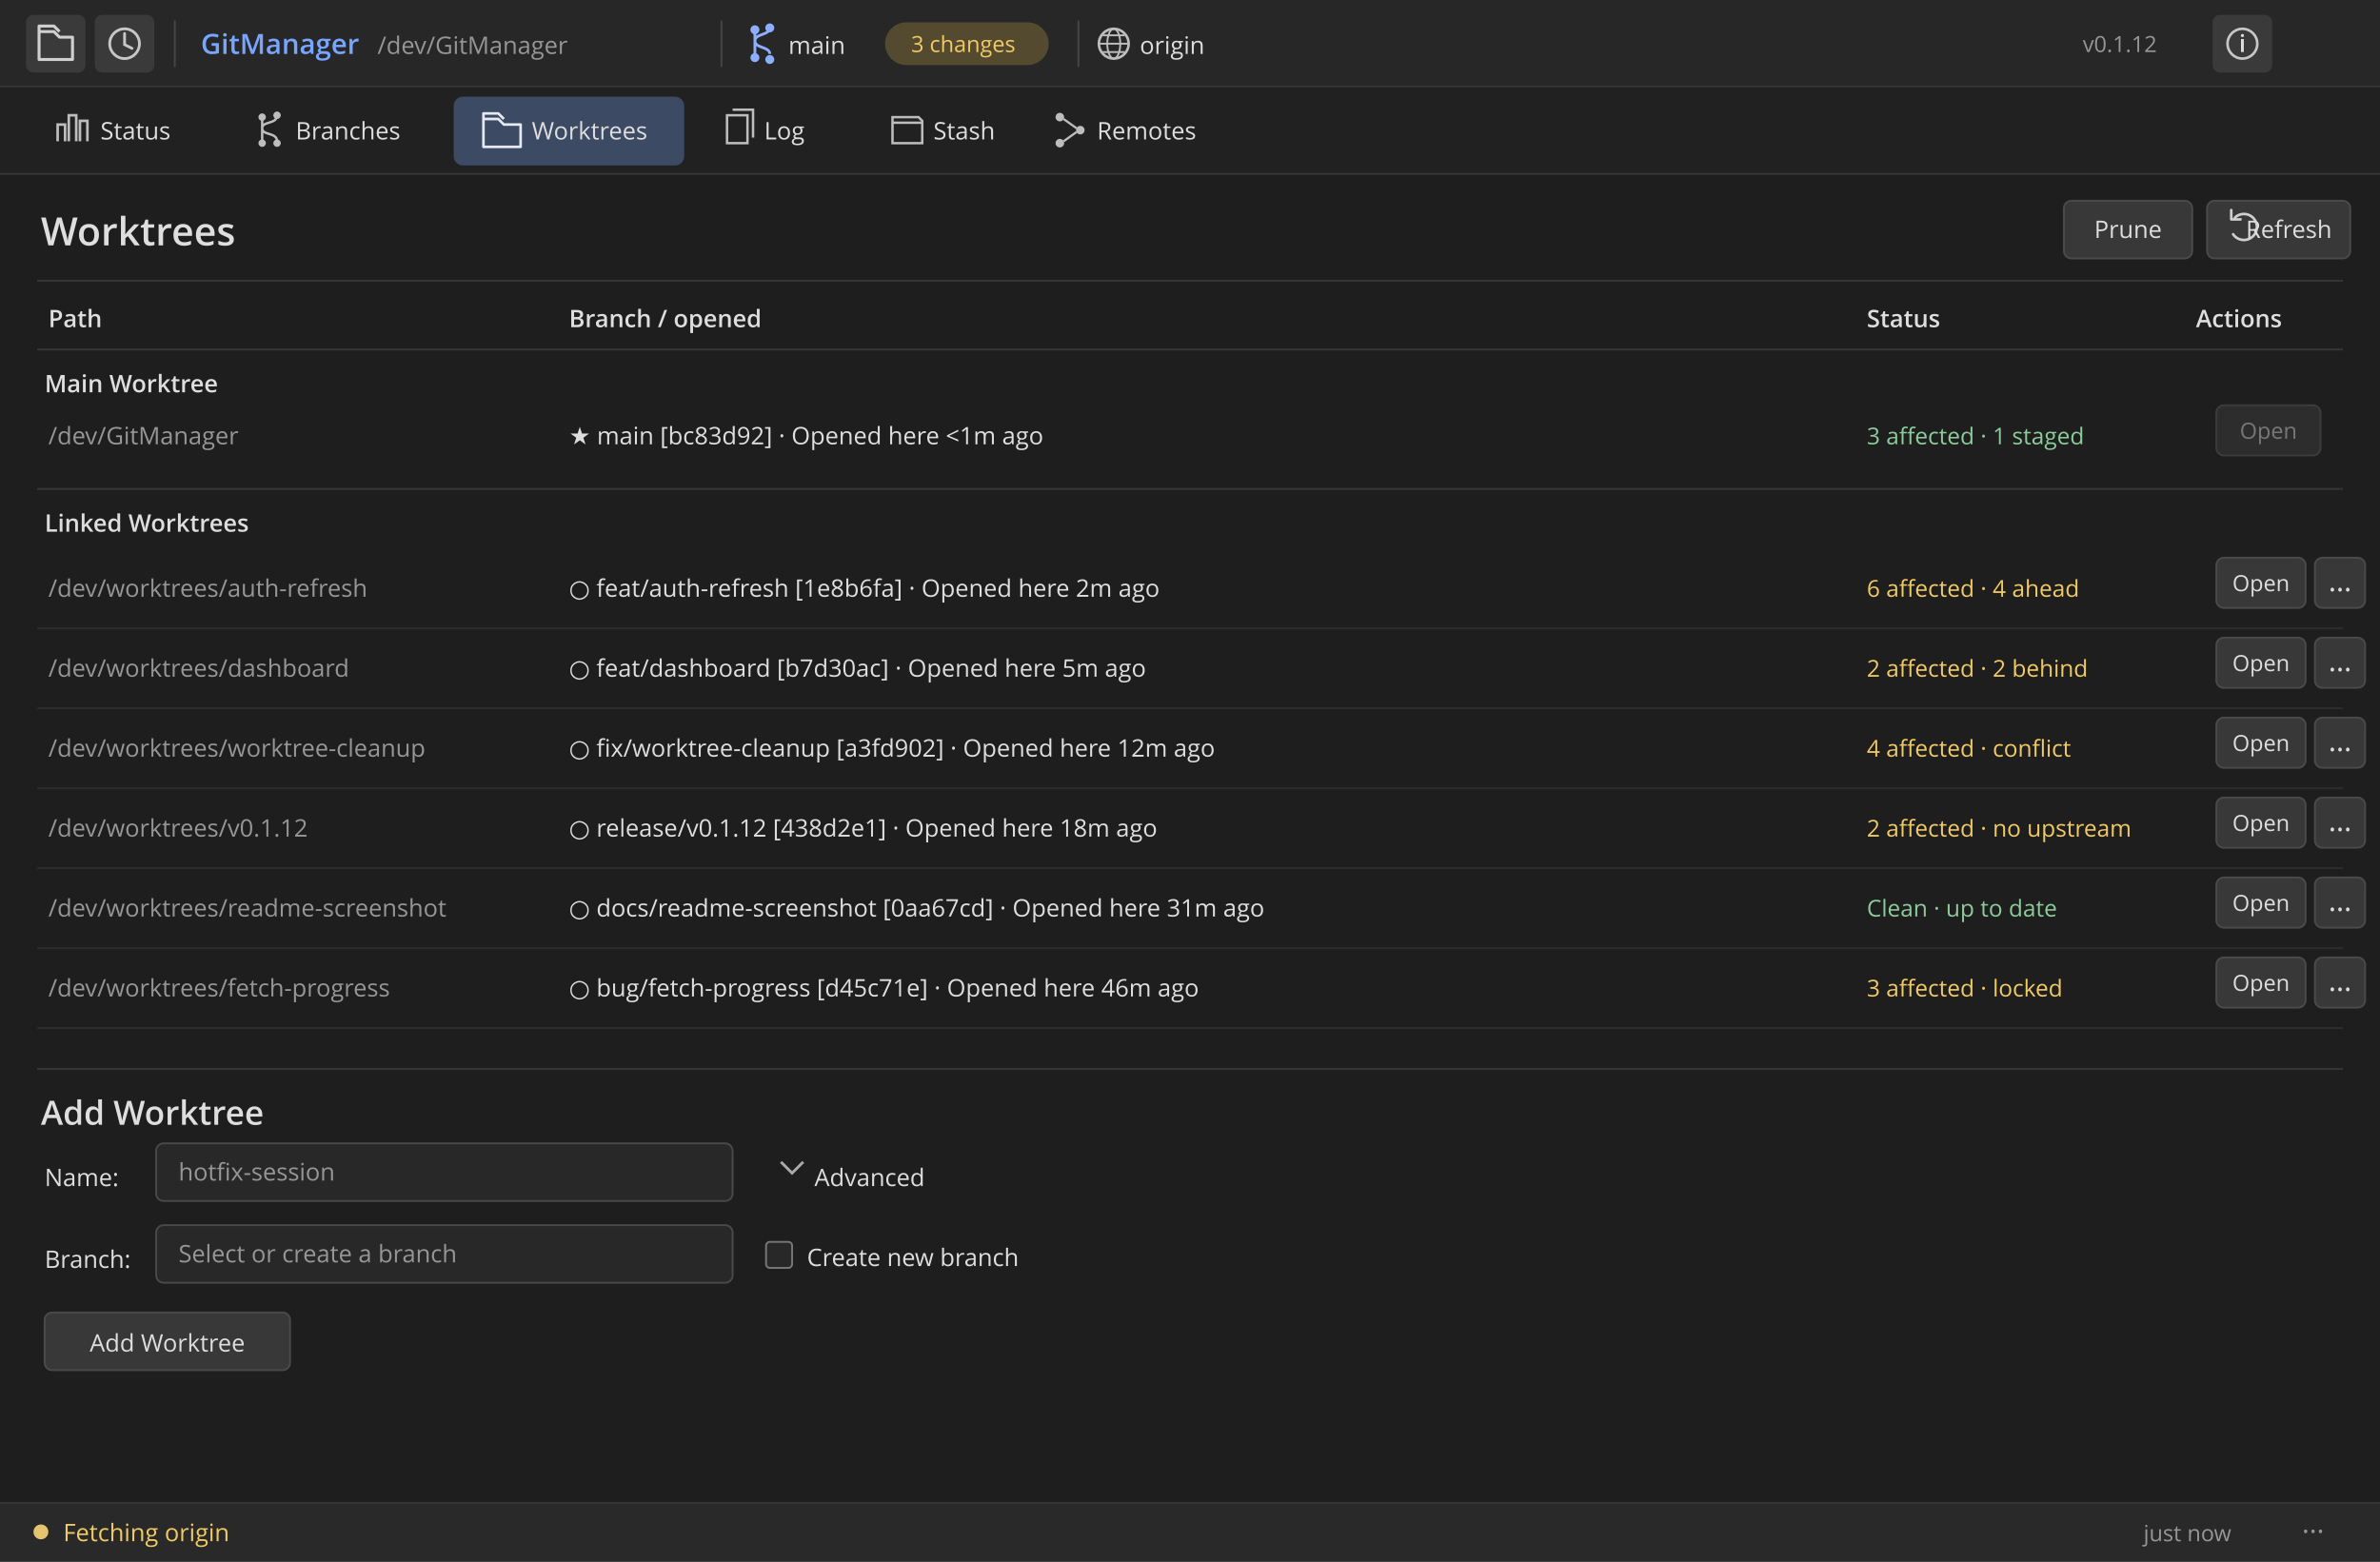
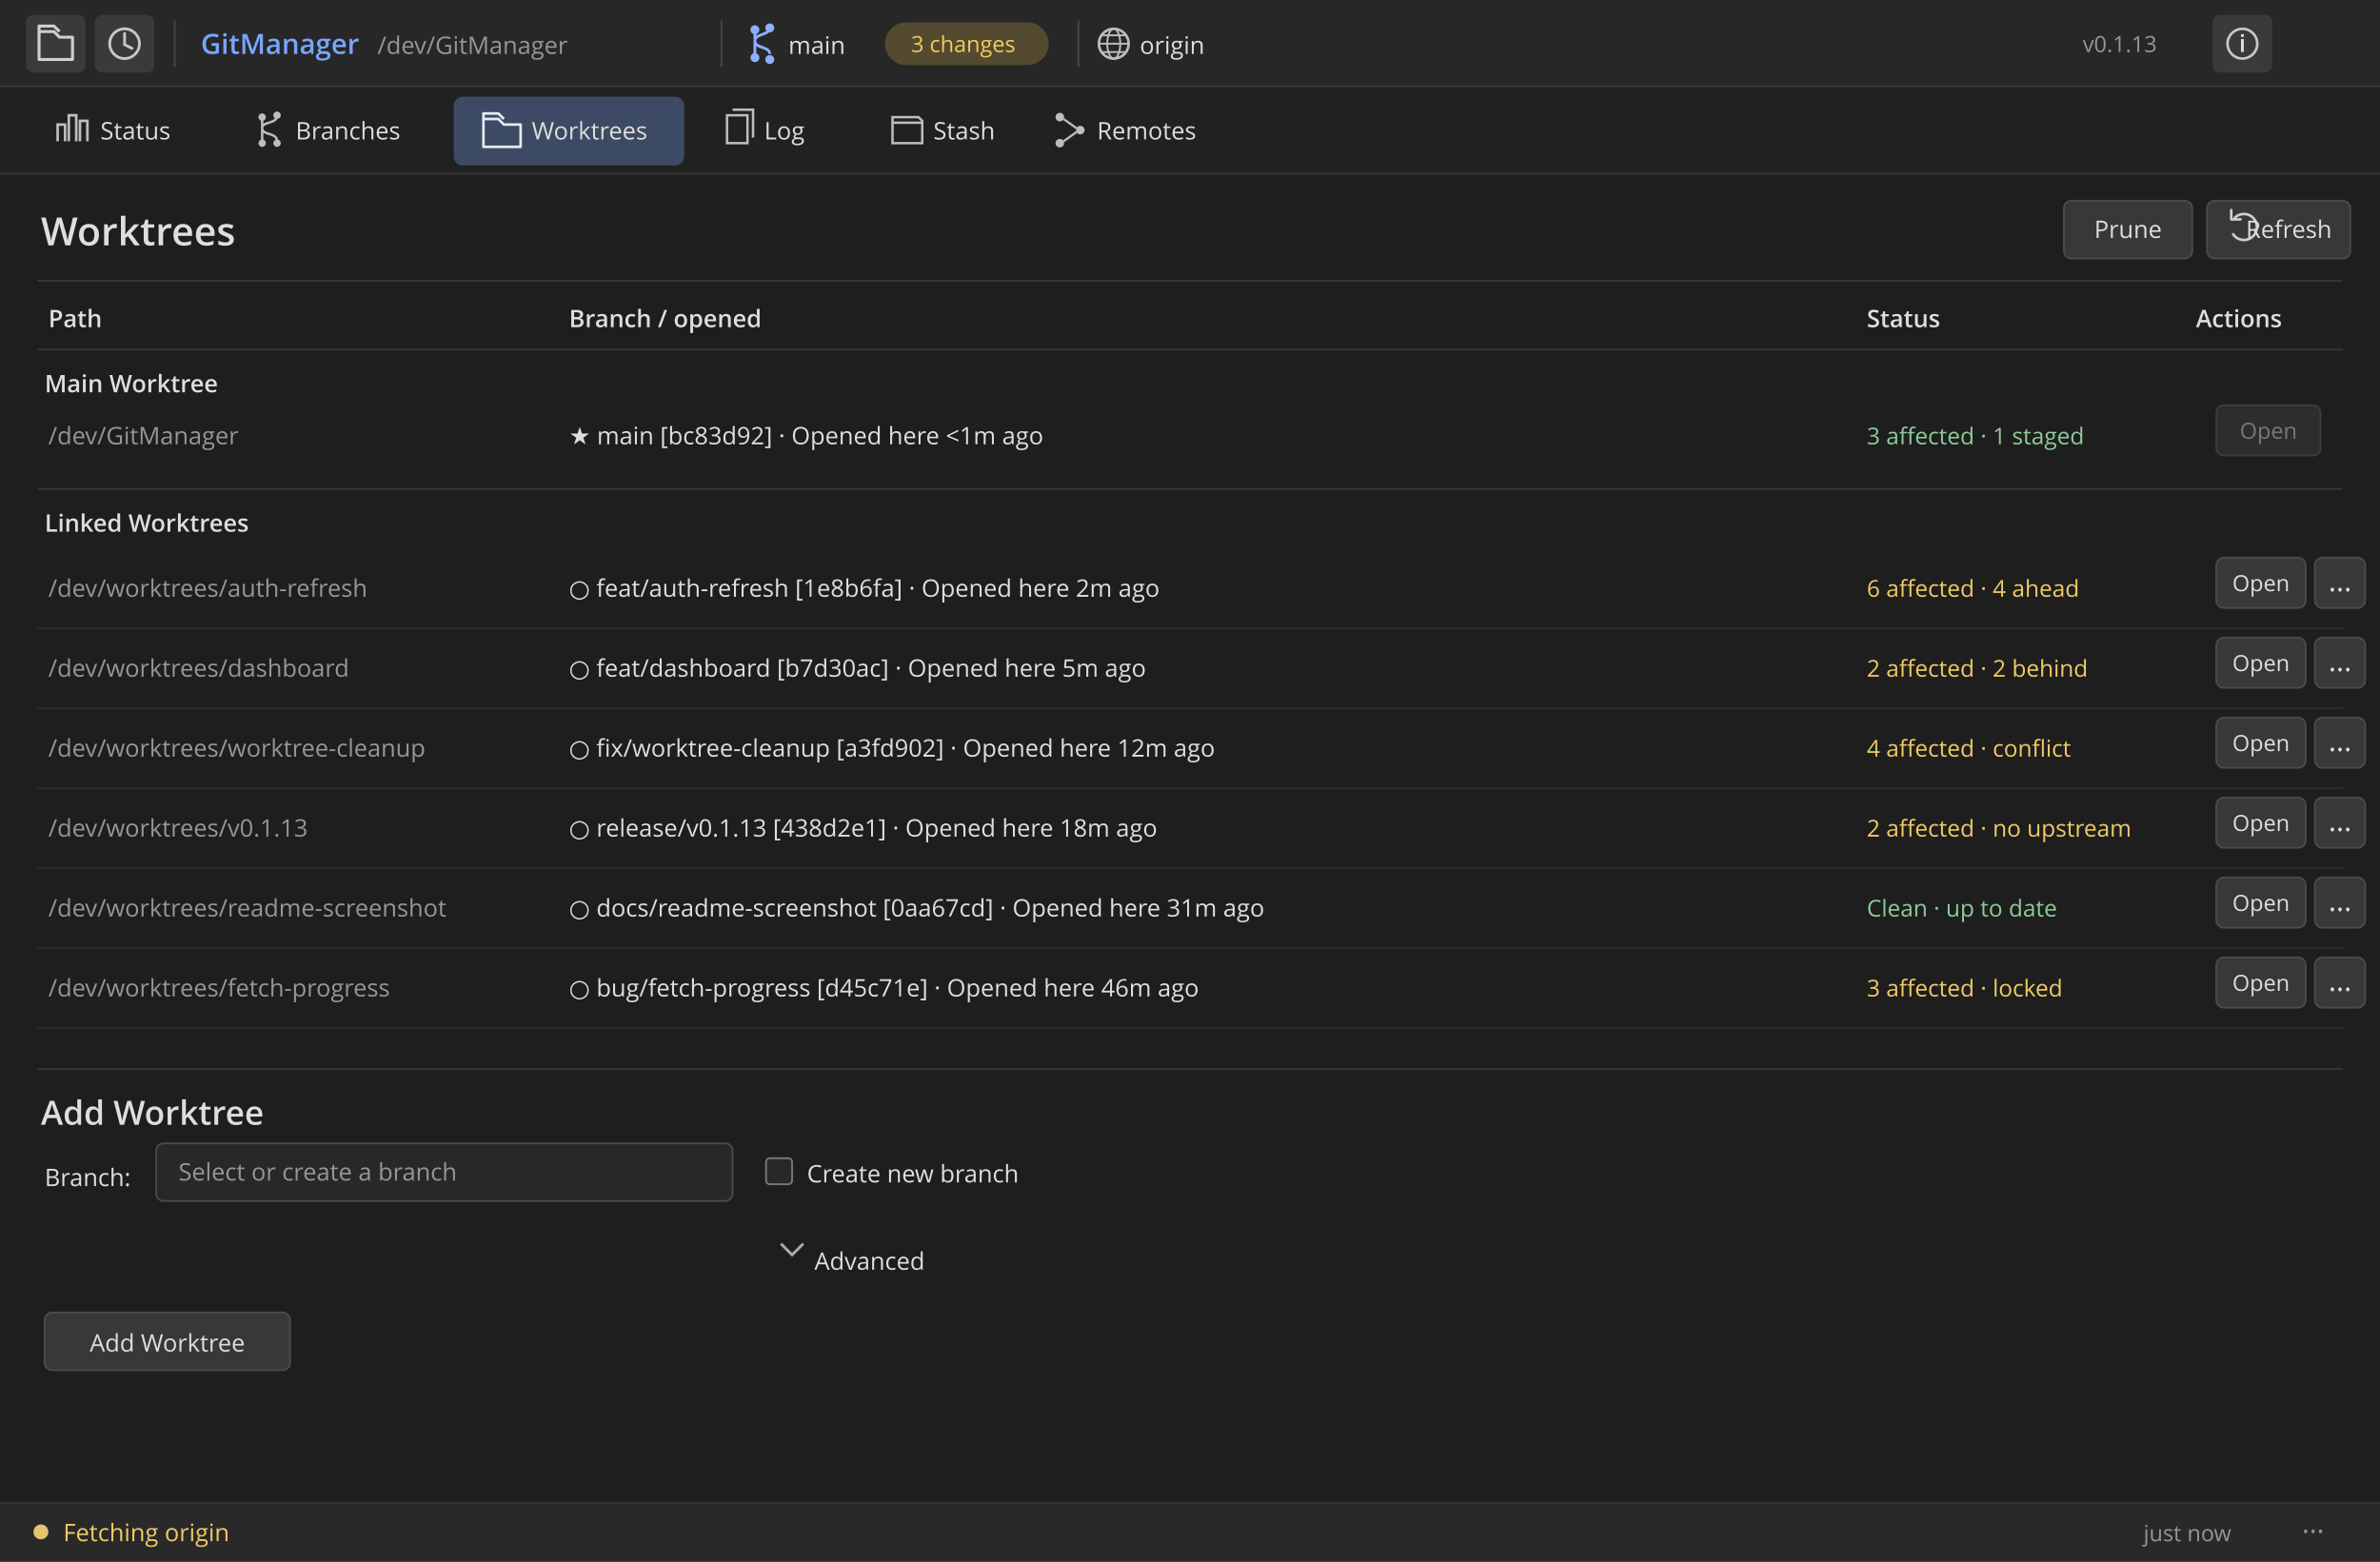
<svg xmlns="http://www.w3.org/2000/svg" width="1280" height="840" viewBox="0 0 1280 840">
  <defs>
    <clipPath id="path-clip">
      <rect x="22" y="0" width="270" height="840" />
    </clipPath>
    <clipPath id="branch-clip">
      <rect x="306" y="0" width="682" height="840" />
    </clipPath>
    <clipPath id="status-clip">
      <rect x="1004" y="0" width="160" height="840" />
    </clipPath>
    <style>
      text { font-family: "Open Sans", "DejaVu Sans", sans-serif; fill: #dedede; }
      .muted { fill: #969696; }
      .brand { fill: #78a6ff; }
      .green { fill: #8ccc9b; }
      .amber { fill: #f0ca64; }
      .disabled { fill: #777777; }
      .small { font-size: 13px; }
      .tiny { font-size: 12px; }
      .button-text { font-size: 13px; }
      .rule { stroke: #363636; stroke-width: 1; }
    </style>
  </defs>
  <rect width="1280" height="840" fill="#1e1e1e" />
  <rect width="1280" height="47" fill="#272727" />
  <line x1="0" y1="46.5" x2="1280" y2="46.5" class="rule" />
  <rect x="14" y="8" width="32" height="31" rx="4" fill="#3a3a3a" />
  <path d="M21 17h8l3 3h7v12H21z M21 17v-3h8l3 3" fill="none" stroke="#d0d0d0" stroke-width="1.6" stroke-linejoin="round" />
  <rect x="51" y="8" width="32" height="31" rx="4" fill="#3a3a3a" />
  <circle cx="67" cy="23.5" r="8" fill="none" stroke="#c7c7c7" stroke-width="1.5" />
  <path d="M67 18v6l4 2" fill="none" stroke="#c7c7c7" stroke-width="1.5" stroke-linecap="round" />
  <line x1="94" y1="11" x2="94" y2="36" stroke="#454545" />
  <text x="108" y="29" font-size="15" font-weight="600" class="brand">GitManager</text>
  <text x="203" y="29" font-size="13" class="muted">/dev/GitManager</text>
  <line x1="388" y1="11" x2="388" y2="36" stroke="#454545" />
  <path d="M406 16v15m0-9c0-4 8-3 8-7m-8 7c0 4 8 3 8 7" fill="none" stroke="#8eafff" stroke-width="1.5" />
  <circle cx="406" cy="16" r="2.4" fill="#8eafff" />
  <circle cx="406" cy="31" r="2.4" fill="#8eafff" />
  <circle cx="414" cy="15" r="2.4" fill="#8eafff" />
  <circle cx="414" cy="32" r="2.4" fill="#8eafff" />
  <text x="424" y="29" font-size="13">main</text>
  <rect x="476" y="12" width="88" height="23" rx="11.5" fill="#544a2f" />
  <text x="490" y="28" font-size="12" class="amber">3 changes</text>
  <line x1="580" y1="11" x2="580" y2="36" stroke="#454545" />
  <circle cx="599" cy="23.5" r="8" fill="none" stroke="#bdbdbd" stroke-width="1.4" />
  <ellipse cx="599" cy="23.5" rx="3.5" ry="8" fill="none" stroke="#bdbdbd" stroke-width="1" />
  <path d="M591 23.5h16M593 19h12M593 28h12" fill="none" stroke="#bdbdbd" stroke-width="1" />
  <text x="613" y="29" font-size="13">origin</text>
-   <text x="1160" y="28" text-anchor="end" font-size="12" class="muted">v0.1.12</text>
+   <text x="1160" y="28" text-anchor="end" font-size="12" class="muted">v0.1.13</text>
  <rect x="1190" y="8" width="32" height="31" rx="4" fill="#3a3a3a" />
  <circle cx="1206" cy="23.5" r="8" fill="none" stroke="#c7c7c7" stroke-width="1.4" />
  <text x="1206" y="28" text-anchor="middle" font-size="13" font-weight="600">i</text>
  <rect x="0" y="47" width="1280" height="47" fill="#212121" />
  <g font-size="13">
    <rect x="16" y="54" width="103" height="33" rx="5" fill="transparent" />
    <path d="M31 76V67h4v9m2 0V62h4v14m2 0V65h4v11" fill="none" stroke="#bdbdbd" stroke-width="1.4" />
    <text x="54" y="75">Status</text>
    <rect x="126" y="54" width="112" height="33" rx="5" fill="transparent" />
    <path d="M141 63v14m0-8c0-4 8-2 8-7m-8 7c0 4 8 2 8 7" fill="none" stroke="#bdbdbd" stroke-width="1.3" />
    <circle cx="141" cy="63" r="2" fill="#bdbdbd" />
    <circle cx="141" cy="77" r="2" fill="#bdbdbd" />
    <circle cx="149" cy="62" r="2" fill="#bdbdbd" />
    <circle cx="149" cy="77" r="2" fill="#bdbdbd" />
    <text x="159" y="75">Branches</text>
    <rect x="244" y="52" width="124" height="37" rx="5" fill="#3d4a63" />
    <path d="M260 64h8l3 3h9v12h-20z M260 64v-3h8l3 3" fill="none" stroke="#e4e9f3" stroke-width="1.4" stroke-linejoin="round" />
    <text x="286" y="75" fill="#f0f3f9">Worktrees</text>
    <rect x="374" y="54" width="84" height="33" rx="5" fill="transparent" />
    <path d="M391 62h11v15h-11z M394 59h11v15" fill="none" stroke="#bdbdbd" stroke-width="1.3" />
    <text x="411" y="75">Log</text>
    <rect x="464" y="54" width="82" height="33" rx="5" fill="transparent" />
    <path d="M480 63h14l2 2v12h-16z M480 66h16" fill="none" stroke="#bdbdbd" stroke-width="1.3" />
    <text x="502" y="75">Stash</text>
    <rect x="552" y="54" width="100" height="33" rx="5" fill="transparent" />
    <circle cx="570" cy="63" r="2.3" fill="#bdbdbd" />
    <circle cx="570" cy="77" r="2.3" fill="#bdbdbd" />
    <circle cx="581" cy="70" r="2.3" fill="#bdbdbd" />
    <path d="M572 64l7 5m-7 7 7-5" fill="none" stroke="#bdbdbd" stroke-width="1.2" />
    <text x="590" y="75">Remotes</text>
  </g>
  <line x1="0" y1="93.5" x2="1280" y2="93.5" class="rule" />
  <text x="22" y="132" font-size="21" font-weight="600">Worktrees</text>
  <rect x="1110" y="108" width="69" height="31" rx="4" fill="#383838" stroke="#4a4a4a" />
  <text x="1144.5" y="128" text-anchor="middle" class="button-text">Prune</text>
  <rect x="1187" y="108" width="77" height="31" rx="4" fill="#383838" stroke="#4a4a4a" />
  <path d="M1202 117a7 7 0 1 1-1 9m-1-13v5h5" fill="none" stroke="#cfcfcf" stroke-width="1.4" stroke-linecap="round" stroke-linejoin="round" />
  <text x="1231" y="128" text-anchor="middle" class="button-text">Refresh</text>
  <line x1="20" y1="151" x2="1260" y2="151" class="rule" />
  <text x="26" y="176" font-size="13" font-weight="600">Path</text>
  <text x="306" y="176" font-size="13" font-weight="600">Branch / opened</text>
  <text x="1004" y="176" font-size="13" font-weight="600">Status</text>
  <text x="1181" y="176" font-size="13" font-weight="600">Actions</text>
  <line x1="20" y1="188" x2="1260" y2="188" class="rule" />
  <text x="24" y="211" font-size="13" font-weight="600">Main Worktree</text>
  <text x="26" y="239" font-size="13" class="muted">/dev/GitManager</text>
  <text x="306" y="239" font-size="13">★ main [bc83d92] · Opened here &lt;1m ago</text>
  <g clip-path="url(#status-clip)">
    <text x="1004" y="239" font-size="12.5" class="green">3 affected · 1 staged</text>
  </g>
  <rect x="1192" y="218" width="56" height="27" rx="4" fill="#2d2d2d" stroke="#3c3c3c" />
  <text x="1220" y="236" text-anchor="middle" font-size="12" class="disabled">Open</text>
  <line x1="20" y1="263" x2="1260" y2="263" class="rule" />
  <text x="24" y="286" font-size="13" font-weight="600">Linked Worktrees</text>
  <g clip-path="url(#path-clip)">
    <text x="26" y="321" font-size="13" class="muted">/dev/worktrees/auth-refresh</text>
    <text x="26" y="364" font-size="13" class="muted">/dev/worktrees/dashboard</text>
    <text x="26" y="407" font-size="13" class="muted">/dev/worktrees/worktree-cleanup</text>
-     <text x="26" y="450" font-size="13" class="muted">/dev/worktrees/v0.1.12</text>
+     <text x="26" y="450" font-size="13" class="muted">/dev/worktrees/v0.1.13</text>
    <text x="26" y="493" font-size="13" class="muted">/dev/worktrees/readme-screenshot</text>
    <text x="26" y="536" font-size="13" class="muted">/dev/worktrees/fetch-progress</text>
  </g>
  <g clip-path="url(#branch-clip)" font-size="13">
    <text x="306" y="321">○ feat/auth-refresh [1e8b6fa] · Opened here 2m ago</text>
    <text x="306" y="364">○ feat/dashboard [b7d30ac] · Opened here 5m ago</text>
    <text x="306" y="407">○ fix/worktree-cleanup [a3fd902] · Opened here 12m ago</text>
-     <text x="306" y="450">○ release/v0.1.12 [438d2e1] · Opened here 18m ago</text>
+     <text x="306" y="450">○ release/v0.1.13 [438d2e1] · Opened here 18m ago</text>
    <text x="306" y="493">○ docs/readme-screenshot [0aa67cd] · Opened here 31m ago</text>
    <text x="306" y="536">○ bug/fetch-progress [d45c71e] · Opened here 46m ago</text>
  </g>
  <g clip-path="url(#status-clip)" font-size="12.5">
    <text x="1004" y="321" class="amber">6 affected · 4 ahead</text>
    <text x="1004" y="364" class="amber">2 affected · 2 behind</text>
    <text x="1004" y="407" class="amber">4 affected · conflict</text>
    <text x="1004" y="450" class="amber">2 affected · no upstream</text>
    <text x="1004" y="493" class="green">Clean · up to date</text>
    <text x="1004" y="536" class="amber">3 affected · locked</text>
  </g>
  <g font-size="12">
    <line x1="20" y1="338" x2="1260" y2="338" stroke="#2d2d2d" />
    <line x1="20" y1="381" x2="1260" y2="381" stroke="#2d2d2d" />
    <line x1="20" y1="424" x2="1260" y2="424" stroke="#2d2d2d" />
    <line x1="20" y1="467" x2="1260" y2="467" stroke="#2d2d2d" />
    <line x1="20" y1="510" x2="1260" y2="510" stroke="#2d2d2d" />
    <line x1="20" y1="553" x2="1260" y2="553" stroke="#2d2d2d" />
    <g fill="#383838" stroke="#4a4a4a">
      <rect x="1192" y="300" width="48" height="27" rx="4" />
      <rect x="1245" y="300" width="27" height="27" rx="4" />
      <rect x="1192" y="343" width="48" height="27" rx="4" />
      <rect x="1245" y="343" width="27" height="27" rx="4" />
      <rect x="1192" y="386" width="48" height="27" rx="4" />
      <rect x="1245" y="386" width="27" height="27" rx="4" />
      <rect x="1192" y="429" width="48" height="27" rx="4" />
      <rect x="1245" y="429" width="27" height="27" rx="4" />
      <rect x="1192" y="472" width="48" height="27" rx="4" />
      <rect x="1245" y="472" width="27" height="27" rx="4" />
      <rect x="1192" y="515" width="48" height="27" rx="4" />
      <rect x="1245" y="515" width="27" height="27" rx="4" />
    </g>
    <g fill="#d2d2d2" text-anchor="middle">
      <text x="1216" y="318">Open</text>
      <text x="1258.5" y="318" font-size="16">…</text>
      <text x="1216" y="361">Open</text>
      <text x="1258.5" y="361" font-size="16">…</text>
      <text x="1216" y="404">Open</text>
      <text x="1258.5" y="404" font-size="16">…</text>
      <text x="1216" y="447">Open</text>
      <text x="1258.5" y="447" font-size="16">…</text>
      <text x="1216" y="490">Open</text>
      <text x="1258.5" y="490" font-size="16">…</text>
      <text x="1216" y="533">Open</text>
      <text x="1258.5" y="533" font-size="16">…</text>
    </g>
  </g>
  <line x1="20" y1="575" x2="1260" y2="575" class="rule" />
  <text x="22" y="605" font-size="18" font-weight="600">Add Worktree</text>
-   <text x="24" y="638" font-size="13">Name:</text>
+   <text x="24" y="638" font-size="13">Branch:</text>
  <rect x="84" y="615" width="310" height="31" rx="4" fill="#282828" stroke="#494949" />
-   <text x="96" y="635" font-size="13" class="muted">hotfix-session</text>
-   <path d="M420 625l6 6 6-6" fill="none" stroke="#aaa" stroke-width="1.5" />
-   <text x="438" y="638" font-size="13">Advanced</text>
-   <text x="24" y="682" font-size="13">Branch:</text>
-   <rect x="84" y="659" width="310" height="31" rx="4" fill="#282828" stroke="#494949" />
-   <text x="96" y="679" font-size="13" class="muted">Select or create a branch</text>
-   <rect x="412" y="668" width="14" height="14" rx="2" fill="#282828" stroke="#777" />
-   <text x="434" y="681" font-size="13">Create new branch</text>
+   <text x="96" y="635" font-size="13" class="muted">Select or create a branch</text>
+   <rect x="412" y="623" width="14" height="14" rx="2" fill="#282828" stroke="#777" />
+   <text x="434" y="636" font-size="13">Create new branch</text>
+   <path d="M420 669l6 6 6-6" fill="none" stroke="#aaa" stroke-width="1.5" />
+   <text x="438" y="683" font-size="13">Advanced</text>
  <rect x="24" y="706" width="132" height="31" rx="4" fill="#383838" stroke="#4a4a4a" />
  <text x="90" y="727" text-anchor="middle" font-size="13">Add Worktree</text>
  <rect x="0" y="808" width="1280" height="32" fill="#292929" />
  <line x1="0" y1="808.5" x2="1280" y2="808.5" class="rule" />
  <circle cx="22" cy="824" r="4" fill="#e4c46e" />
  <text x="34" y="829" font-size="13" class="amber">Fetching origin</text>
  <text x="1200" y="829" text-anchor="end" font-size="12" class="muted">just now</text>
  <text x="1244" y="829" text-anchor="middle" font-size="15" class="muted">···</text>
</svg>
